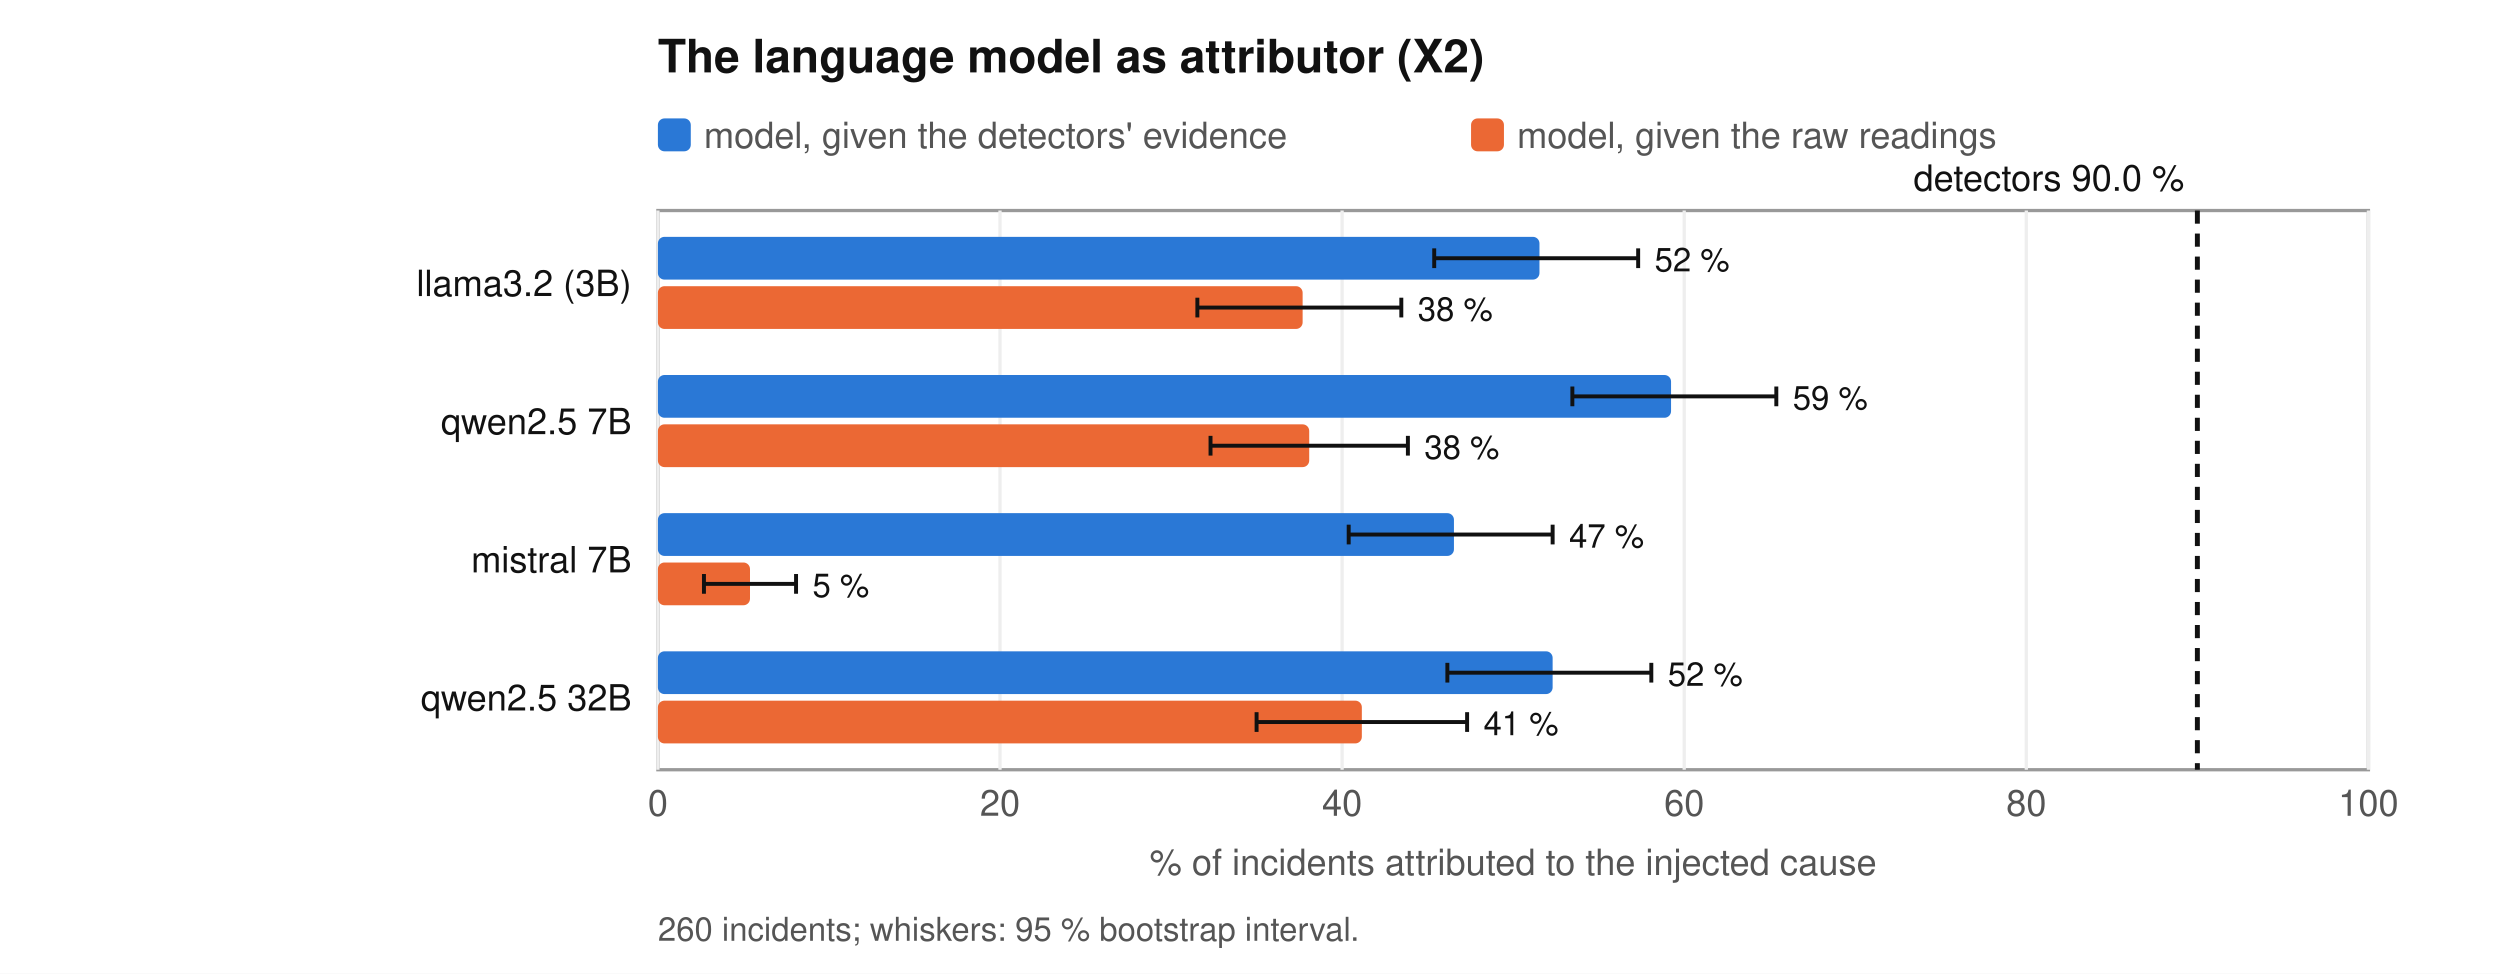
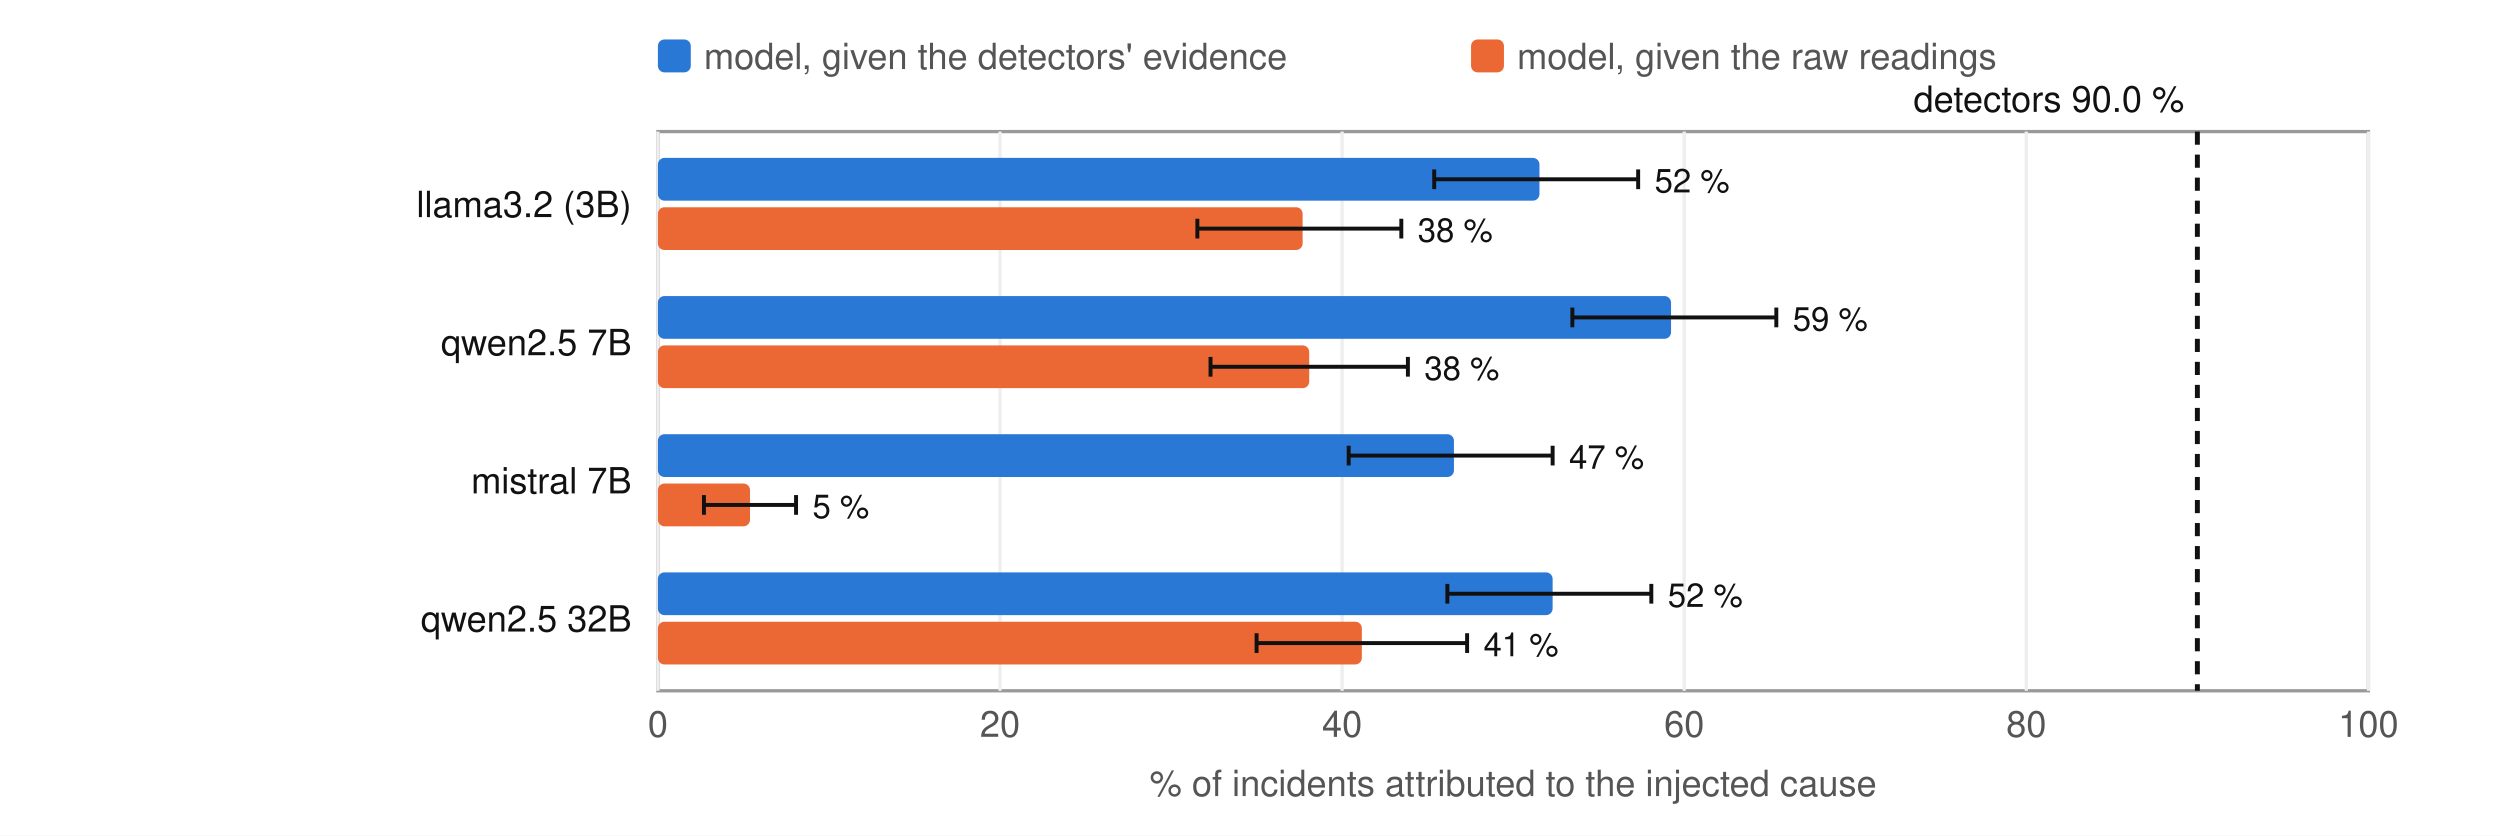
- <svg xmlns="http://www.w3.org/2000/svg" width="760" height="296" viewBox="0 0 760 296" font-family="Helvetica,Arial,sans-serif" font-size="11">
-   <rect width="760" height="296" fill="white" />
-   <text x="200.0" y="22.0" text-anchor="start" font-size="14" font-weight="bold" fill="#111111">The language model as attributor (X2)</text>
-   <rect x="200" y="36" width="10" height="10" rx="2" fill="#2a78d6" />
-   <text x="214.0" y="45.0" text-anchor="start" font-size="11" font-weight="normal" fill="#555555">model, given the detectors' evidence</text>
-   <rect x="447.2" y="36" width="10" height="10" rx="2" fill="#eb6834" />
-   <text x="461.2" y="45.0" text-anchor="start" font-size="11" font-weight="normal" fill="#555555">model, given the raw readings</text>
-   <rect x="200" y="64" width="520" height="170" fill="none" stroke="#999999" />
-   <line x1="200.0" x2="200.0" y1="64" y2="234" stroke="#eeeeee" />
-   <text x="200.0" y="248.0" text-anchor="middle" font-size="11" font-weight="normal" fill="#555555">0</text>
-   <line x1="304.0" x2="304.0" y1="64" y2="234" stroke="#eeeeee" />
-   <text x="304.0" y="248.0" text-anchor="middle" font-size="11" font-weight="normal" fill="#555555">20</text>
-   <line x1="408.0" x2="408.0" y1="64" y2="234" stroke="#eeeeee" />
-   <text x="408.0" y="248.0" text-anchor="middle" font-size="11" font-weight="normal" fill="#555555">40</text>
-   <line x1="512.0" x2="512.0" y1="64" y2="234" stroke="#eeeeee" />
-   <text x="512.0" y="248.0" text-anchor="middle" font-size="11" font-weight="normal" fill="#555555">60</text>
-   <line x1="616.0" x2="616.0" y1="64" y2="234" stroke="#eeeeee" />
-   <text x="616.0" y="248.0" text-anchor="middle" font-size="11" font-weight="normal" fill="#555555">80</text>
-   <line x1="720.0" x2="720.0" y1="64" y2="234" stroke="#eeeeee" />
-   <text x="720.0" y="248.0" text-anchor="middle" font-size="11" font-weight="normal" fill="#555555">100</text>
-   <text x="460.0" y="266.0" text-anchor="middle" font-size="11" font-weight="normal" fill="#555555">% of incidents attributed to the injected cause</text>
-   <line x1="668.0" x2="668.0" y1="64" y2="234" stroke="#111111" stroke-width="1.5" stroke-dasharray="4 3" />
-   <text x="664.0" y="58.0" text-anchor="end" font-size="11" font-weight="normal" fill="#111111">detectors 90.0 %</text>
-   <text x="192.0" y="90.0" text-anchor="end" font-size="11" font-weight="normal" fill="#111111">llama3.2 (3B)</text>
-   <rect x="200.0" y="72.0" width="268.0" height="13" rx="2" fill="#2a78d6" />
-   <line x1="436.0" x2="498.0" y1="78.5" y2="78.5" stroke="#111111" stroke-width="1.2" />
-   <line x1="436.0" x2="436.0" y1="75.5" y2="81.5" stroke="#111111" stroke-width="1.2" />
-   <line x1="498.0" x2="498.0" y1="75.5" y2="81.5" stroke="#111111" stroke-width="1.2" />
-   <text x="503.0" y="82.5" text-anchor="start" font-size="10" font-weight="normal" fill="#111111">52 %</text>
-   <rect x="200.0" y="87.0" width="196.0" height="13" rx="2" fill="#eb6834" />
-   <line x1="364.0" x2="426.0" y1="93.5" y2="93.5" stroke="#111111" stroke-width="1.2" />
-   <line x1="364.0" x2="364.0" y1="90.5" y2="96.5" stroke="#111111" stroke-width="1.2" />
-   <line x1="426.0" x2="426.0" y1="90.5" y2="96.5" stroke="#111111" stroke-width="1.2" />
-   <text x="431.0" y="97.5" text-anchor="start" font-size="10" font-weight="normal" fill="#111111">38 %</text>
-   <text x="192.0" y="132.0" text-anchor="end" font-size="11" font-weight="normal" fill="#111111">qwen2.5 7B</text>
-   <rect x="200.0" y="114.0" width="308.0" height="13" rx="2" fill="#2a78d6" />
-   <line x1="478.0" x2="540.0" y1="120.5" y2="120.5" stroke="#111111" stroke-width="1.2" />
-   <line x1="478.0" x2="478.0" y1="117.5" y2="123.5" stroke="#111111" stroke-width="1.2" />
-   <line x1="540.0" x2="540.0" y1="117.5" y2="123.5" stroke="#111111" stroke-width="1.2" />
-   <text x="545.0" y="124.5" text-anchor="start" font-size="10" font-weight="normal" fill="#111111">59 %</text>
-   <rect x="200.0" y="129.0" width="198.0" height="13" rx="2" fill="#eb6834" />
-   <line x1="368.0" x2="428.0" y1="135.5" y2="135.5" stroke="#111111" stroke-width="1.2" />
-   <line x1="368.0" x2="368.0" y1="132.5" y2="138.5" stroke="#111111" stroke-width="1.2" />
-   <line x1="428.0" x2="428.0" y1="132.5" y2="138.5" stroke="#111111" stroke-width="1.2" />
-   <text x="433.0" y="139.5" text-anchor="start" font-size="10" font-weight="normal" fill="#111111">38 %</text>
-   <text x="192.0" y="174.0" text-anchor="end" font-size="11" font-weight="normal" fill="#111111">mistral 7B</text>
-   <rect x="200.0" y="156.0" width="242.0" height="13" rx="2" fill="#2a78d6" />
-   <line x1="410.0" x2="472.0" y1="162.5" y2="162.5" stroke="#111111" stroke-width="1.2" />
-   <line x1="410.0" x2="410.0" y1="159.5" y2="165.5" stroke="#111111" stroke-width="1.2" />
-   <line x1="472.0" x2="472.0" y1="159.5" y2="165.5" stroke="#111111" stroke-width="1.2" />
-   <text x="477.0" y="166.5" text-anchor="start" font-size="10" font-weight="normal" fill="#111111">47 %</text>
-   <rect x="200.0" y="171.0" width="28.0" height="13" rx="2" fill="#eb6834" />
-   <line x1="214.0" x2="242.0" y1="177.5" y2="177.5" stroke="#111111" stroke-width="1.2" />
-   <line x1="214.0" x2="214.0" y1="174.5" y2="180.5" stroke="#111111" stroke-width="1.2" />
-   <line x1="242.0" x2="242.0" y1="174.5" y2="180.5" stroke="#111111" stroke-width="1.2" />
-   <text x="247.0" y="181.5" text-anchor="start" font-size="10" font-weight="normal" fill="#111111">5 %</text>
-   <text x="192.0" y="216.0" text-anchor="end" font-size="11" font-weight="normal" fill="#111111">qwen2.5 32B</text>
-   <rect x="200.0" y="198.0" width="272.0" height="13" rx="2" fill="#2a78d6" />
-   <line x1="440.0" x2="502.0" y1="204.5" y2="204.5" stroke="#111111" stroke-width="1.2" />
-   <line x1="440.0" x2="440.0" y1="201.5" y2="207.5" stroke="#111111" stroke-width="1.2" />
-   <line x1="502.0" x2="502.0" y1="201.5" y2="207.5" stroke="#111111" stroke-width="1.2" />
-   <text x="507.0" y="208.5" text-anchor="start" font-size="10" font-weight="normal" fill="#111111">52 %</text>
-   <rect x="200.0" y="213.0" width="214.0" height="13" rx="2" fill="#eb6834" />
-   <line x1="382.0" x2="446.0" y1="219.5" y2="219.5" stroke="#111111" stroke-width="1.2" />
-   <line x1="382.0" x2="382.0" y1="216.5" y2="222.5" stroke="#111111" stroke-width="1.2" />
-   <line x1="446.0" x2="446.0" y1="216.5" y2="222.5" stroke="#111111" stroke-width="1.2" />
-   <text x="451.0" y="223.5" text-anchor="start" font-size="10" font-weight="normal" fill="#111111">41 %</text>
-   <text x="200.0" y="286.0" text-anchor="start" font-size="10" font-weight="normal" fill="#555555">260 incidents; whiskers: 95 % bootstrap interval.</text>
+ <svg xmlns="http://www.w3.org/2000/svg" width="760" height="254" viewBox="0 0 760 254" font-family="Helvetica,Arial,sans-serif" font-size="11">
+   <rect width="760" height="254" fill="white" />
+   <rect x="200" y="12" width="10" height="10" rx="2" fill="#2a78d6" />
+   <text x="214.0" y="21.0" text-anchor="start" font-size="11" font-weight="normal" fill="#555555">model, given the detectors' evidence</text>
+   <rect x="447.2" y="12" width="10" height="10" rx="2" fill="#eb6834" />
+   <text x="461.2" y="21.0" text-anchor="start" font-size="11" font-weight="normal" fill="#555555">model, given the raw readings</text>
+   <rect x="200" y="40" width="520" height="170" fill="none" stroke="#999999" />
+   <line x1="200.0" x2="200.0" y1="40" y2="210" stroke="#eeeeee" />
+   <text x="200.0" y="224.0" text-anchor="middle" font-size="11" font-weight="normal" fill="#555555">0</text>
+   <line x1="304.0" x2="304.0" y1="40" y2="210" stroke="#eeeeee" />
+   <text x="304.0" y="224.0" text-anchor="middle" font-size="11" font-weight="normal" fill="#555555">20</text>
+   <line x1="408.0" x2="408.0" y1="40" y2="210" stroke="#eeeeee" />
+   <text x="408.0" y="224.0" text-anchor="middle" font-size="11" font-weight="normal" fill="#555555">40</text>
+   <line x1="512.0" x2="512.0" y1="40" y2="210" stroke="#eeeeee" />
+   <text x="512.0" y="224.0" text-anchor="middle" font-size="11" font-weight="normal" fill="#555555">60</text>
+   <line x1="616.0" x2="616.0" y1="40" y2="210" stroke="#eeeeee" />
+   <text x="616.0" y="224.0" text-anchor="middle" font-size="11" font-weight="normal" fill="#555555">80</text>
+   <line x1="720.0" x2="720.0" y1="40" y2="210" stroke="#eeeeee" />
+   <text x="720.0" y="224.0" text-anchor="middle" font-size="11" font-weight="normal" fill="#555555">100</text>
+   <text x="460.0" y="242.0" text-anchor="middle" font-size="11" font-weight="normal" fill="#555555">% of incidents attributed to the injected cause</text>
+   <line x1="668.0" x2="668.0" y1="40" y2="210" stroke="#111111" stroke-width="1.5" stroke-dasharray="4 3" />
+   <text x="664.0" y="34.0" text-anchor="end" font-size="11" font-weight="normal" fill="#111111">detectors 90.0 %</text>
+   <text x="192.0" y="66.0" text-anchor="end" font-size="11" font-weight="normal" fill="#111111">llama3.2 (3B)</text>
+   <rect x="200.0" y="48.0" width="268.0" height="13" rx="2" fill="#2a78d6" />
+   <line x1="436.0" x2="498.0" y1="54.5" y2="54.5" stroke="#111111" stroke-width="1.2" />
+   <line x1="436.0" x2="436.0" y1="51.5" y2="57.5" stroke="#111111" stroke-width="1.2" />
+   <line x1="498.0" x2="498.0" y1="51.5" y2="57.5" stroke="#111111" stroke-width="1.2" />
+   <text x="503.0" y="58.5" text-anchor="start" font-size="10" font-weight="normal" fill="#111111">52 %</text>
+   <rect x="200.0" y="63.0" width="196.0" height="13" rx="2" fill="#eb6834" />
+   <line x1="364.0" x2="426.0" y1="69.5" y2="69.5" stroke="#111111" stroke-width="1.2" />
+   <line x1="364.0" x2="364.0" y1="66.5" y2="72.5" stroke="#111111" stroke-width="1.2" />
+   <line x1="426.0" x2="426.0" y1="66.5" y2="72.5" stroke="#111111" stroke-width="1.2" />
+   <text x="431.0" y="73.5" text-anchor="start" font-size="10" font-weight="normal" fill="#111111">38 %</text>
+   <text x="192.0" y="108.0" text-anchor="end" font-size="11" font-weight="normal" fill="#111111">qwen2.5 7B</text>
+   <rect x="200.0" y="90.0" width="308.0" height="13" rx="2" fill="#2a78d6" />
+   <line x1="478.0" x2="540.0" y1="96.5" y2="96.5" stroke="#111111" stroke-width="1.2" />
+   <line x1="478.0" x2="478.0" y1="93.5" y2="99.5" stroke="#111111" stroke-width="1.2" />
+   <line x1="540.0" x2="540.0" y1="93.5" y2="99.5" stroke="#111111" stroke-width="1.2" />
+   <text x="545.0" y="100.5" text-anchor="start" font-size="10" font-weight="normal" fill="#111111">59 %</text>
+   <rect x="200.0" y="105.0" width="198.0" height="13" rx="2" fill="#eb6834" />
+   <line x1="368.0" x2="428.0" y1="111.5" y2="111.5" stroke="#111111" stroke-width="1.2" />
+   <line x1="368.0" x2="368.0" y1="108.5" y2="114.5" stroke="#111111" stroke-width="1.2" />
+   <line x1="428.0" x2="428.0" y1="108.5" y2="114.5" stroke="#111111" stroke-width="1.2" />
+   <text x="433.0" y="115.5" text-anchor="start" font-size="10" font-weight="normal" fill="#111111">38 %</text>
+   <text x="192.0" y="150.0" text-anchor="end" font-size="11" font-weight="normal" fill="#111111">mistral 7B</text>
+   <rect x="200.0" y="132.0" width="242.0" height="13" rx="2" fill="#2a78d6" />
+   <line x1="410.0" x2="472.0" y1="138.5" y2="138.5" stroke="#111111" stroke-width="1.2" />
+   <line x1="410.0" x2="410.0" y1="135.5" y2="141.5" stroke="#111111" stroke-width="1.2" />
+   <line x1="472.0" x2="472.0" y1="135.5" y2="141.5" stroke="#111111" stroke-width="1.2" />
+   <text x="477.0" y="142.5" text-anchor="start" font-size="10" font-weight="normal" fill="#111111">47 %</text>
+   <rect x="200.0" y="147.0" width="28.0" height="13" rx="2" fill="#eb6834" />
+   <line x1="214.0" x2="242.0" y1="153.5" y2="153.5" stroke="#111111" stroke-width="1.2" />
+   <line x1="214.0" x2="214.0" y1="150.5" y2="156.5" stroke="#111111" stroke-width="1.2" />
+   <line x1="242.0" x2="242.0" y1="150.5" y2="156.5" stroke="#111111" stroke-width="1.2" />
+   <text x="247.0" y="157.5" text-anchor="start" font-size="10" font-weight="normal" fill="#111111">5 %</text>
+   <text x="192.0" y="192.0" text-anchor="end" font-size="11" font-weight="normal" fill="#111111">qwen2.5 32B</text>
+   <rect x="200.0" y="174.0" width="272.0" height="13" rx="2" fill="#2a78d6" />
+   <line x1="440.0" x2="502.0" y1="180.5" y2="180.5" stroke="#111111" stroke-width="1.2" />
+   <line x1="440.0" x2="440.0" y1="177.5" y2="183.5" stroke="#111111" stroke-width="1.2" />
+   <line x1="502.0" x2="502.0" y1="177.5" y2="183.5" stroke="#111111" stroke-width="1.2" />
+   <text x="507.0" y="184.5" text-anchor="start" font-size="10" font-weight="normal" fill="#111111">52 %</text>
+   <rect x="200.0" y="189.0" width="214.0" height="13" rx="2" fill="#eb6834" />
+   <line x1="382.0" x2="446.0" y1="195.5" y2="195.5" stroke="#111111" stroke-width="1.2" />
+   <line x1="382.0" x2="382.0" y1="192.5" y2="198.5" stroke="#111111" stroke-width="1.2" />
+   <line x1="446.0" x2="446.0" y1="192.5" y2="198.5" stroke="#111111" stroke-width="1.2" />
+   <text x="451.0" y="199.5" text-anchor="start" font-size="10" font-weight="normal" fill="#111111">41 %</text>
</svg>
